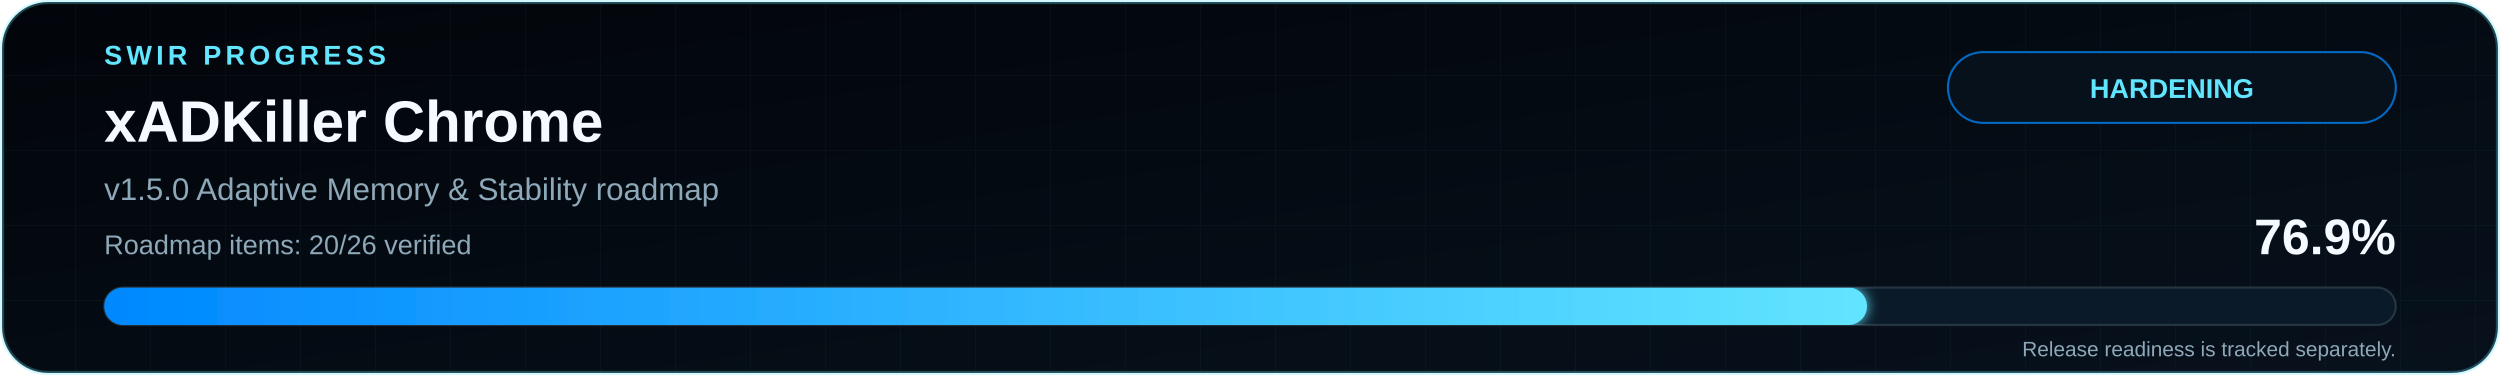
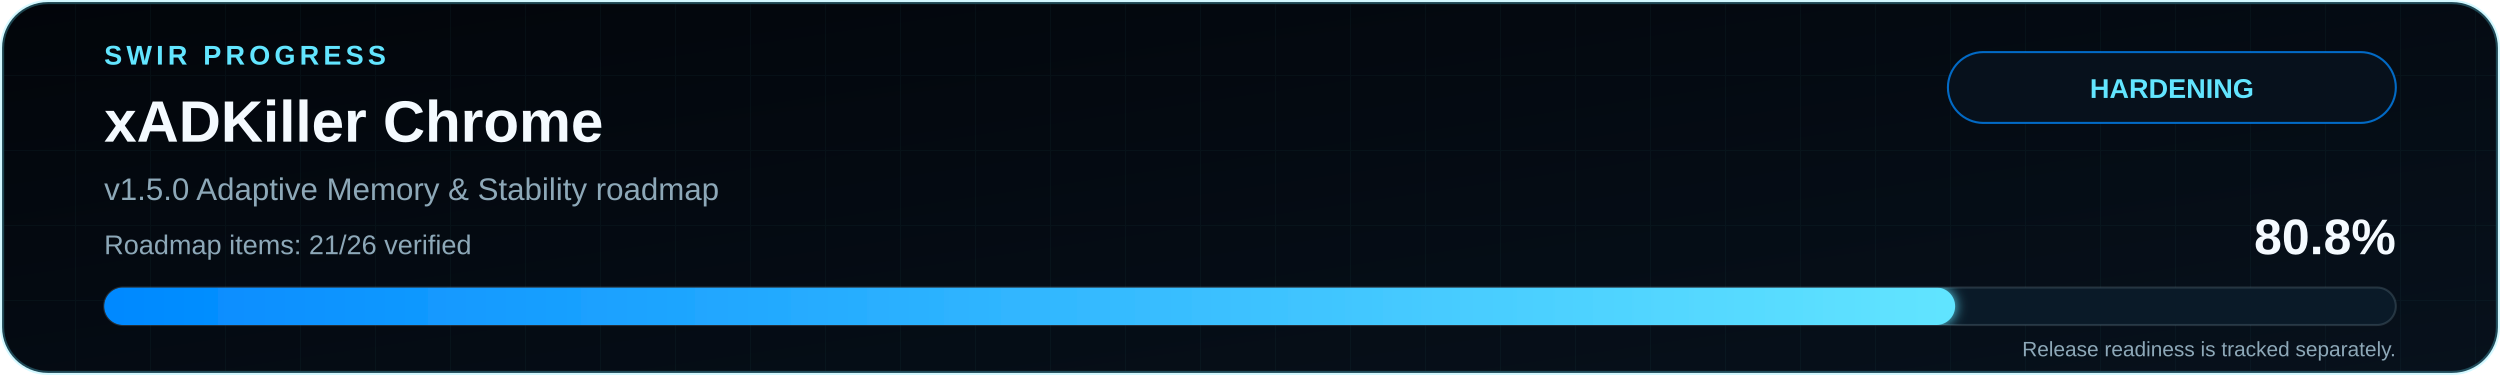
<svg xmlns="http://www.w3.org/2000/svg" width="1200" height="180" viewBox="0 0 1200 180" role="img" aria-labelledby="title desc">
  <defs>
    <linearGradient id="bg" x1="0" y1="0" x2="1" y2="1">
      <stop offset="0" stop-color="#02050A" />
      <stop offset="1" stop-color="#07111C" />
    </linearGradient>
    <linearGradient id="progressGradient" x1="0" y1="0" x2="1" y2="0">
      <stop offset="0" stop-color="#0088FF" />
      <stop offset="1" stop-color="#62E5FF" />
    </linearGradient>
    <filter id="softGlow" x="-10%" y="-80%" width="120%" height="260%">
      <feGaussianBlur stdDeviation="3" result="blur" />
      <feMerge>
        <feMergeNode in="blur" />
        <feMergeNode in="SourceGraphic" />
      </feMerge>
    </filter>
    <pattern id="grid" width="36" height="36" patternUnits="userSpaceOnUse">
      <path d="M36 0H0V36" fill="none" stroke="#62E5FF" stroke-opacity=".035" stroke-width="1" />
    </pattern>
    <clipPath id="trackClip">
      <rect x="50" y="138" width="1100" height="18" rx="9" />
    </clipPath>
  </defs>
  <rect x="1" y="1" width="1198" height="178" rx="22" fill="url(#bg)" stroke="#62E5FF" stroke-opacity=".28" stroke-width="2" />
  <rect x="2" y="2" width="1196" height="176" rx="21" fill="url(#grid)" />
  <text x="50" y="31" fill="#62E5FF" font-family="Segoe UI,Arial,sans-serif" font-size="13" font-weight="700" letter-spacing="2">SWIR PROGRESS</text>
  <text x="50" y="68" fill="#F4FAFF" font-family="Segoe UI,Arial,sans-serif" font-size="28" font-weight="700">xADKiller Chrome</text>
  <text x="50" y="96" fill="#8DA8B8" font-family="Segoe UI,Arial,sans-serif" font-size="15">v1.5.0 Adaptive Memory &amp; Stability roadmap</text>
  <rect x="935" y="25" width="215" height="34" rx="17" fill="#07111C" stroke="#0088FF" stroke-opacity=".75" />
  <text x="1042.5" y="47" text-anchor="middle" fill="#62E5FF" font-family="Segoe UI,Arial,sans-serif" font-size="13" font-weight="700">HARDENING</text>
-   <text x="50" y="122" fill="#8DA8B8" font-family="Segoe UI,Arial,sans-serif" font-size="13">Roadmap items: 20/26 verified</text>
-   <text x="1150" y="122" text-anchor="end" fill="#F4FAFF" font-family="Segoe UI,Arial,sans-serif" font-size="24" font-weight="700">76.9%</text>
+   <text x="50" y="122" fill="#8DA8B8" font-family="Segoe UI,Arial,sans-serif" font-size="13">Roadmap items: 21/26 verified</text>
+   <text x="1150" y="122" text-anchor="end" fill="#F4FAFF" font-family="Segoe UI,Arial,sans-serif" font-size="24" font-weight="700">80.8%</text>
  <rect id="progress-track" x="50" y="138" width="1100" height="18" rx="9" fill="#0A1A28" stroke="#8DA8B8" stroke-opacity=".22" />
-   <rect id="progress-fill" x="50" y="138" width="846.154" height="18" rx="9" fill="url(#progressGradient)" filter="url(#softGlow)" clip-path="url(#trackClip)" />
+   <rect id="progress-fill" x="50" y="138" width="888.462" height="18" rx="9" fill="url(#progressGradient)" filter="url(#softGlow)" clip-path="url(#trackClip)" />
  <text x="1150" y="171" text-anchor="end" fill="#8DA8B8" font-family="Segoe UI,Arial,sans-serif" font-size="10">Release readiness is tracked separately.</text>
</svg>
